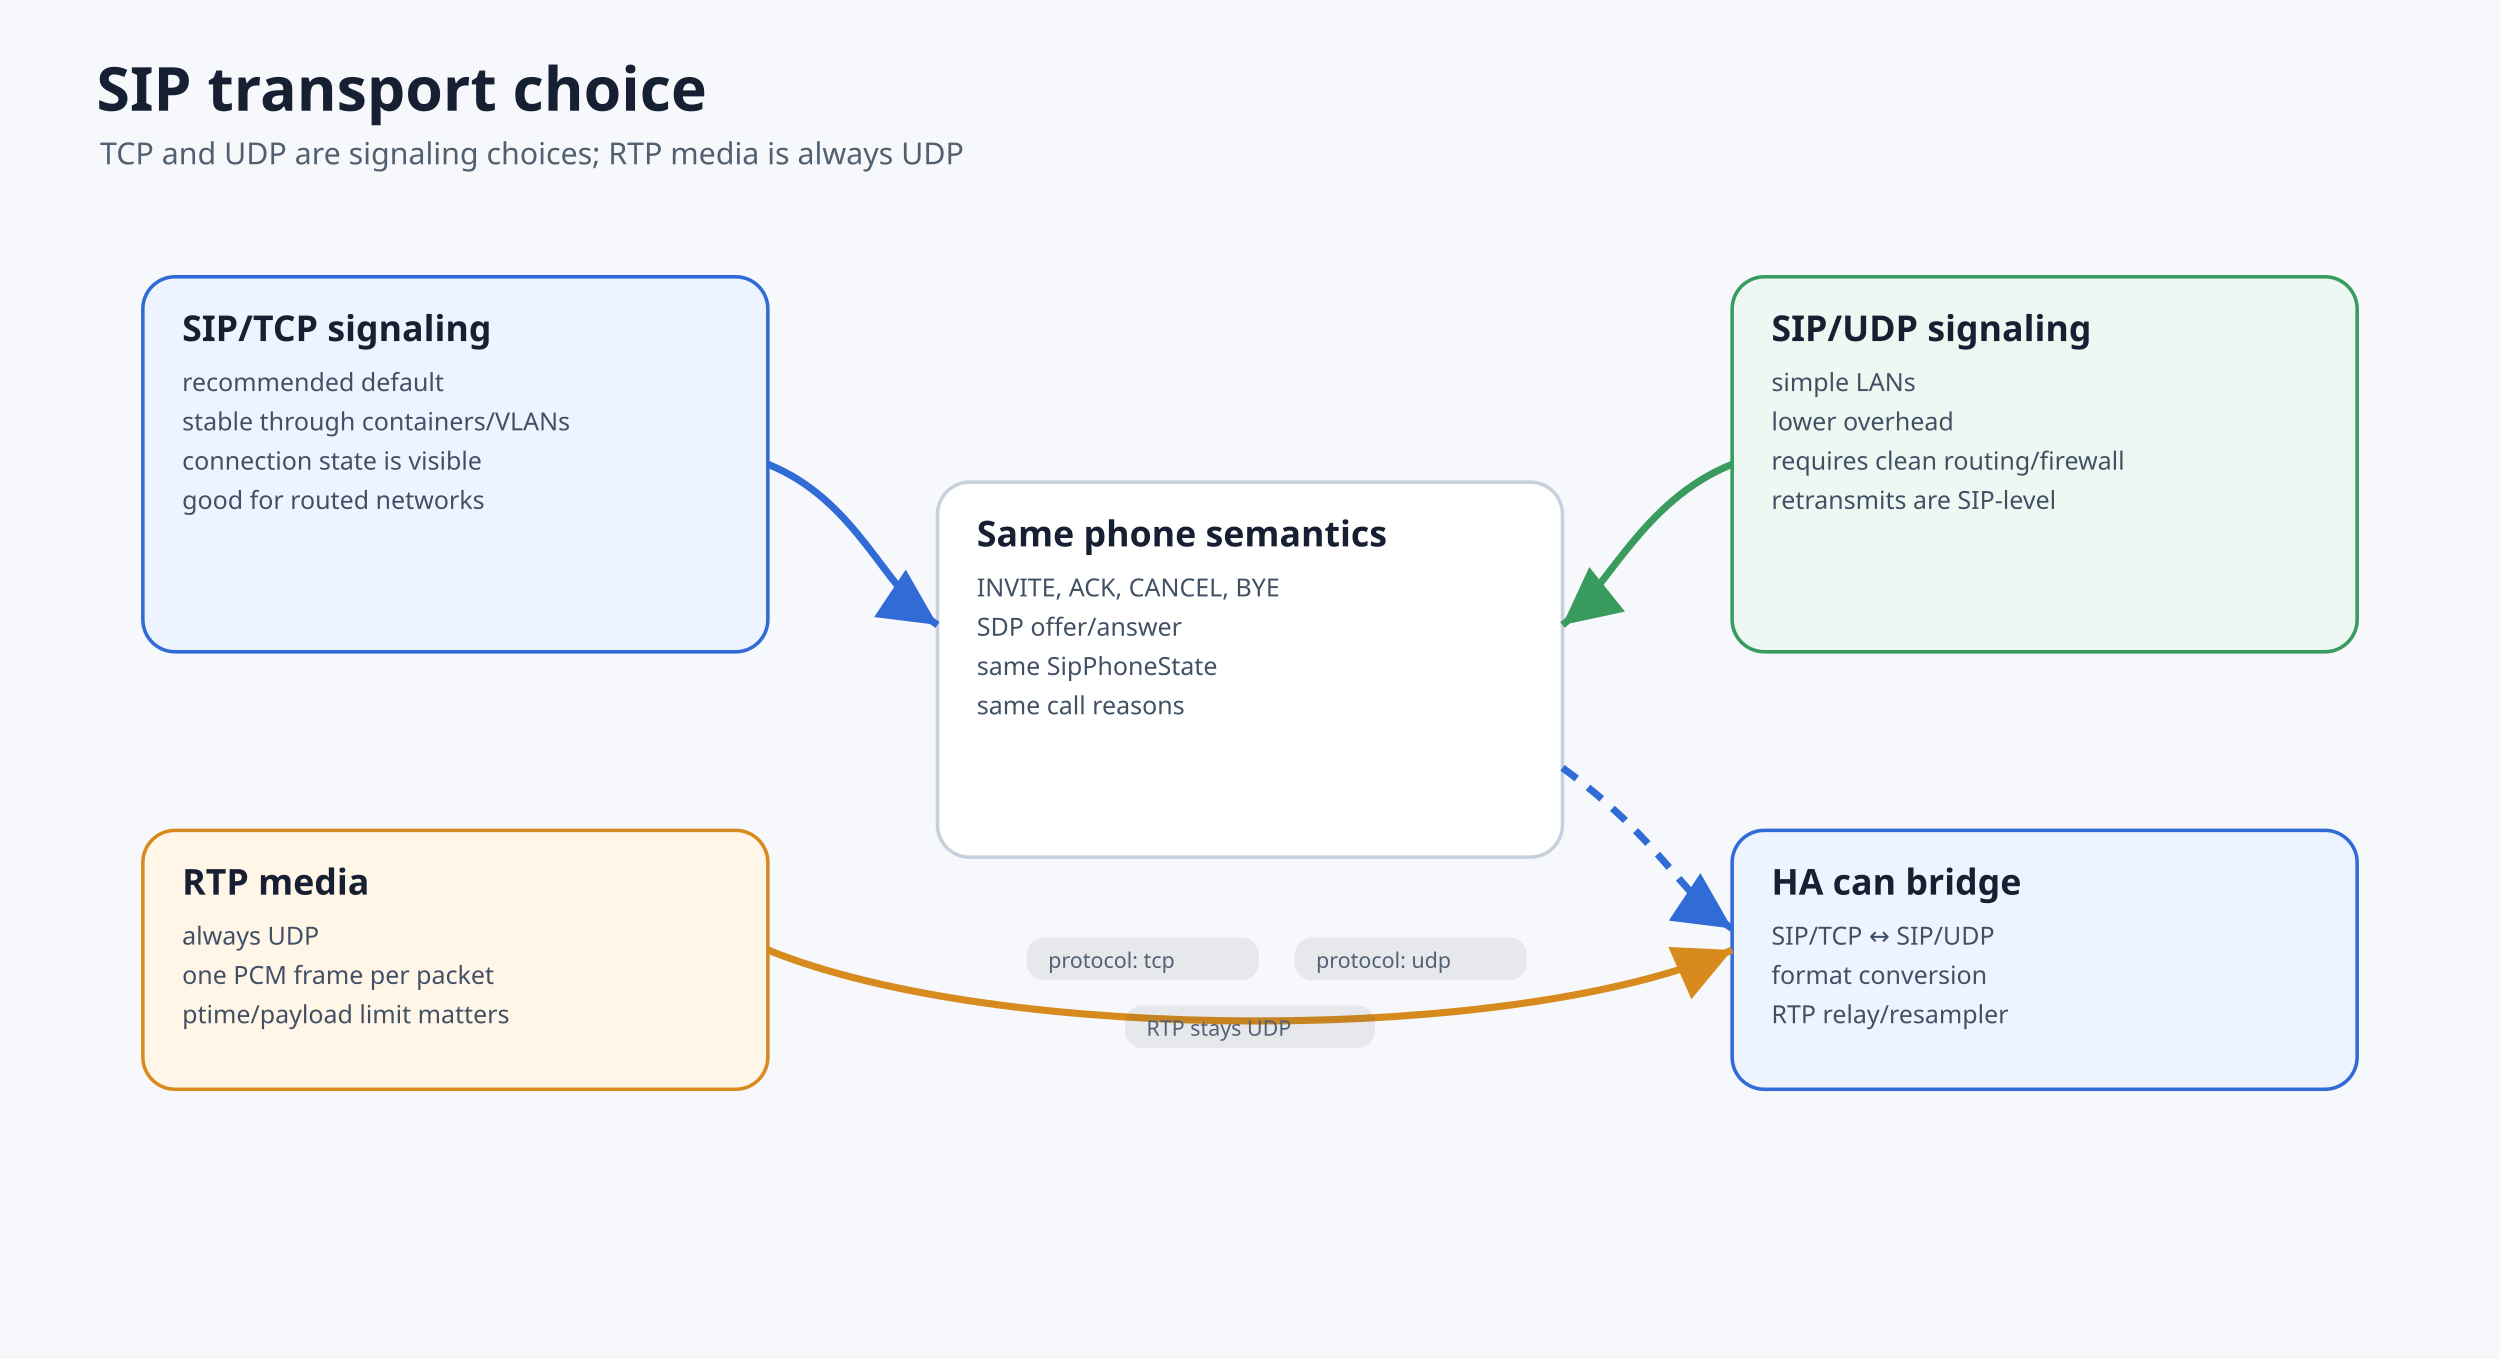
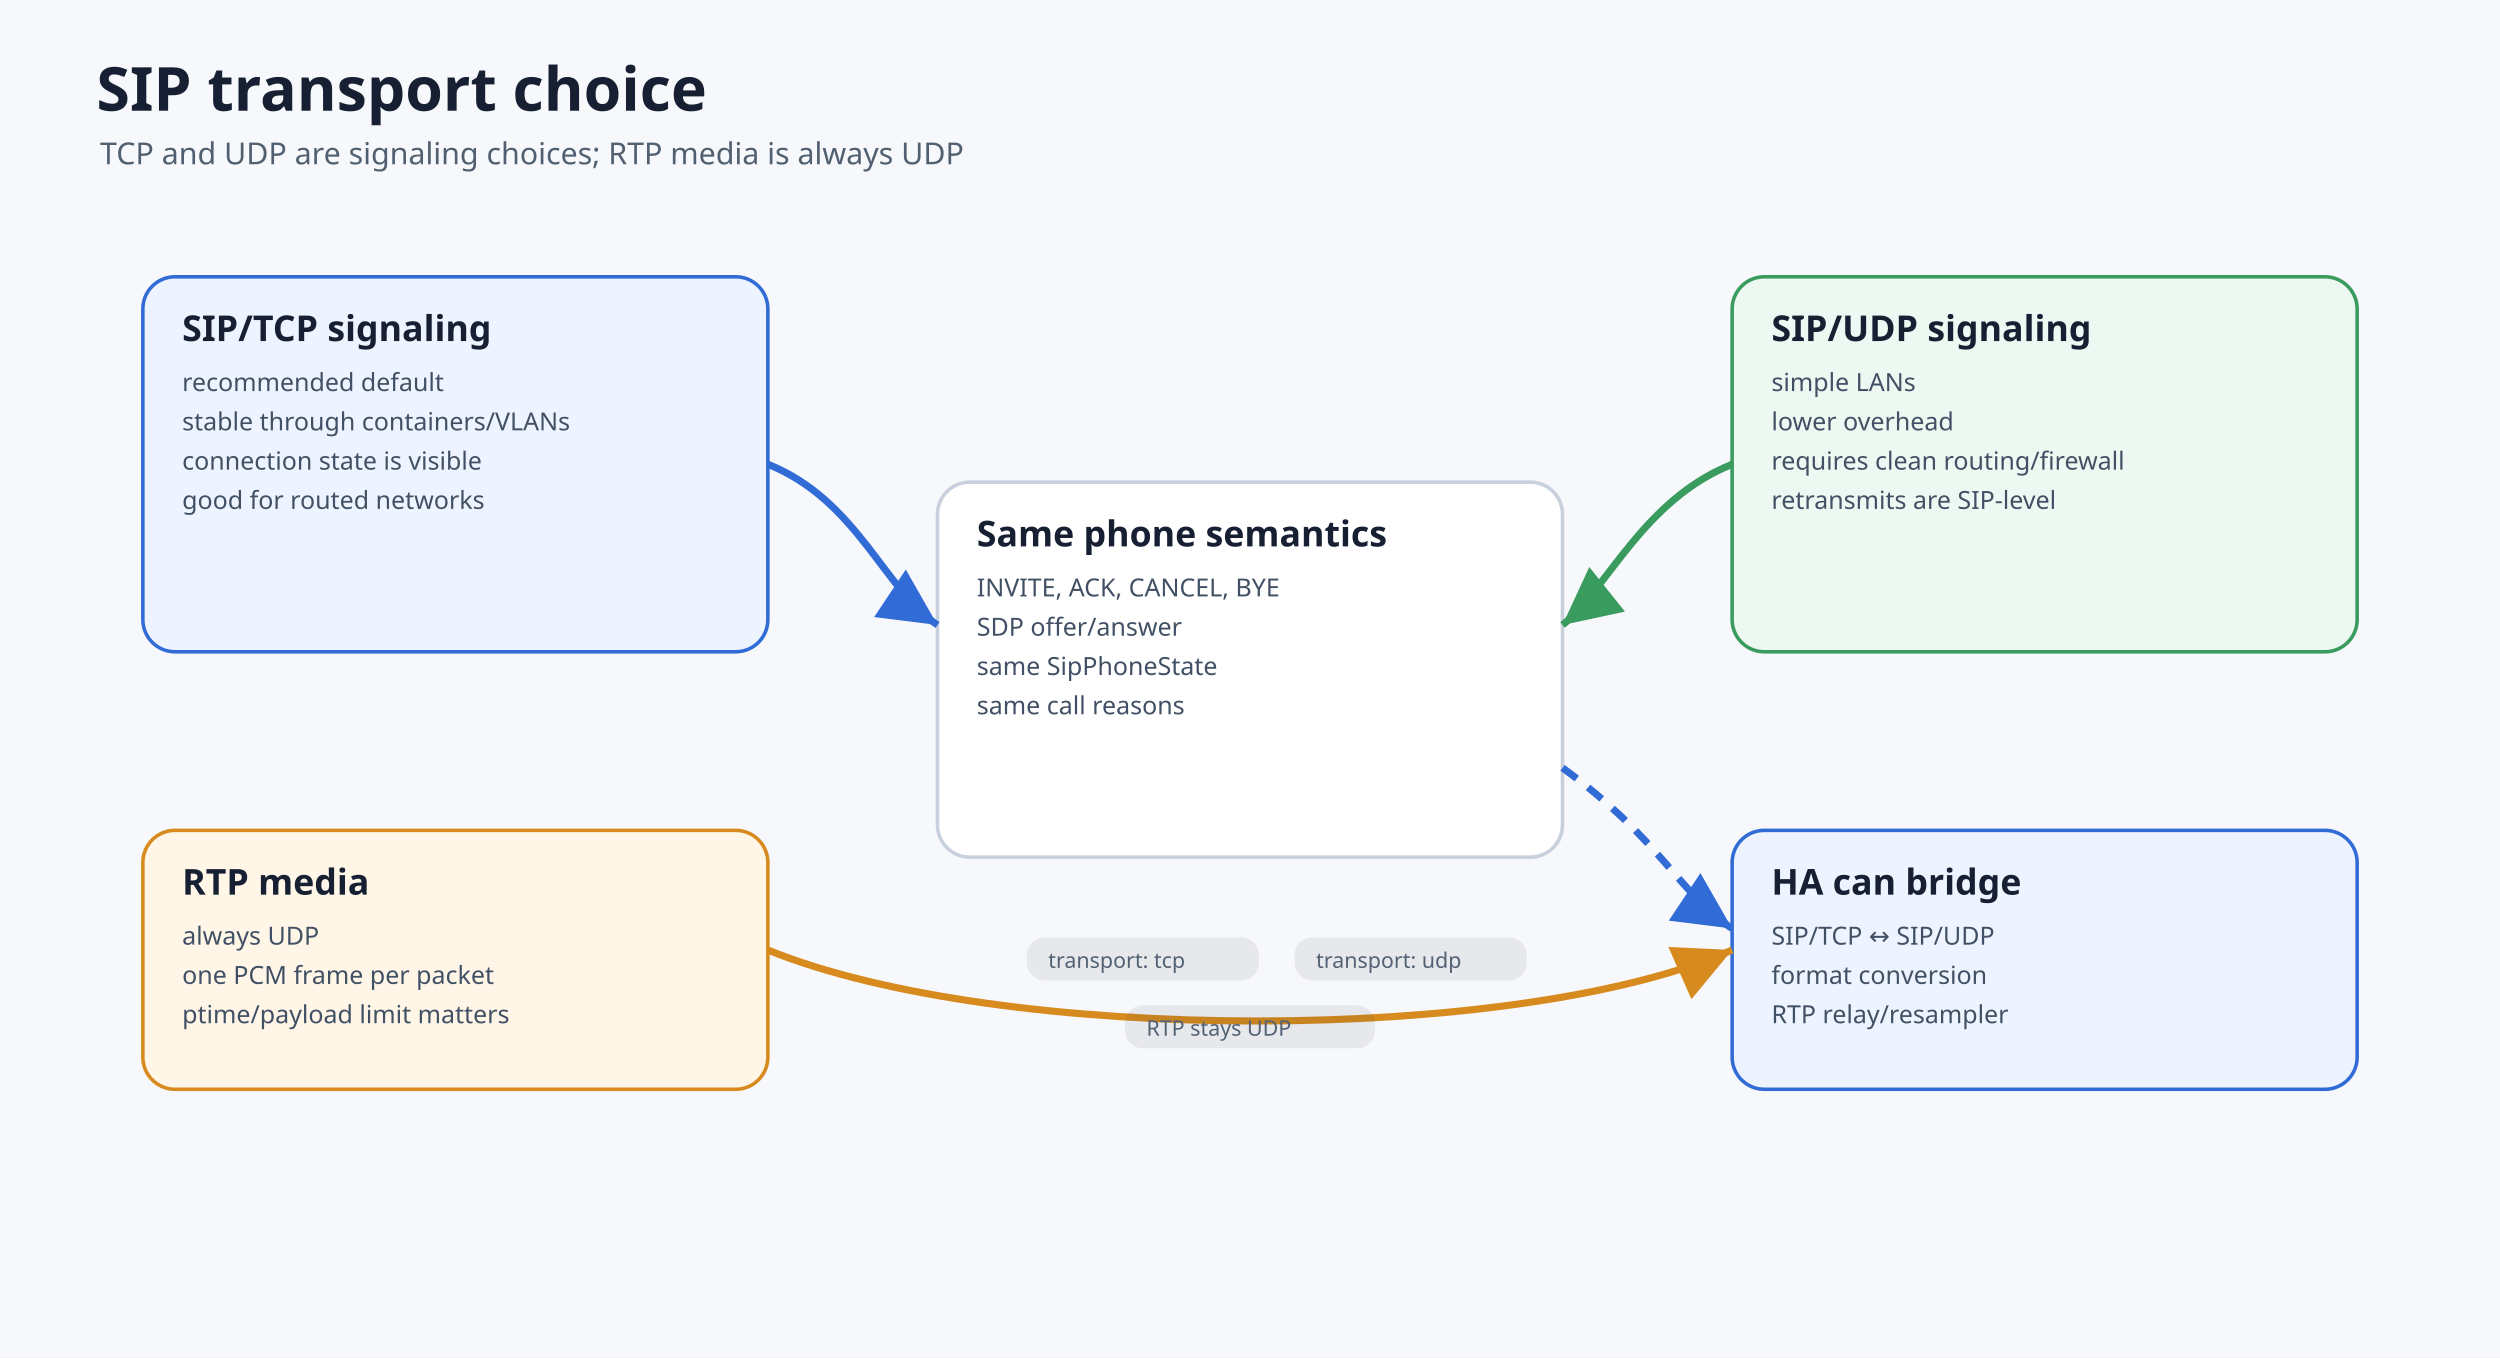
<svg xmlns="http://www.w3.org/2000/svg" width="1400" height="760" viewBox="0 0 1400 760">
  <defs>
    <marker id="arrow" markerWidth="12" markerHeight="12" refX="10" refY="6" orient="auto">
      <path d="M2,2 L10,6 L2,10 Z" fill="#536173" />
    </marker>
    <marker id="arrow-blue" markerWidth="12" markerHeight="12" refX="10" refY="6" orient="auto">
      <path d="M2,2 L10,6 L2,10 Z" fill="#316bd6" />
    </marker>
    <marker id="arrow-green" markerWidth="12" markerHeight="12" refX="10" refY="6" orient="auto">
      <path d="M2,2 L10,6 L2,10 Z" fill="#3a9b5f" />
    </marker>
    <marker id="arrow-orange" markerWidth="12" markerHeight="12" refX="10" refY="6" orient="auto">
      <path d="M2,2 L10,6 L2,10 Z" fill="#d78b1f" />
    </marker>
    <style>
  .bg { fill: #f7f8fb; }
  .title { font: 700 34px sans-serif; fill: #172033; }
  .subtitle { font: 400 17px sans-serif; fill: #516070; }
  .box { fill: white; stroke: #c8d0dd; stroke-width: 2; rx: 18; }
  .box-esp { fill: #eef8f2; stroke: #3a9b5f; }
  .box-ha { fill: #eef4ff; stroke: #316bd6; }
  .box-ext { fill: #fff6e8; stroke: #d78b1f; }
  .box-soft { fill: #f6efff; stroke: #8157d9; }
  .box-warn { fill: #fff0f0; stroke: #d94f4f; }
  .label { font: 700 20px sans-serif; fill: #172033; }
  .small { font: 400 14px sans-serif; fill: #415064; }
  .tiny { font: 400 12px sans-serif; fill: #526173; }
  .pill { fill: #172033; opacity: .08; rx: 10; }
  .line { stroke: #536173; stroke-width: 3; fill: none; marker-end: url(#arrow); }
  .line2 { stroke: #316bd6; stroke-width: 4; fill: none; marker-end: url(#arrow-blue); }
  .line-green { stroke: #3a9b5f; stroke-width: 4; fill: none; marker-end: url(#arrow-green); }
  .line-orange { stroke: #d78b1f; stroke-width: 4; fill: none; marker-end: url(#arrow-orange); }
  .dash { stroke-dasharray: 10 8; }
  .legend { font: 600 13px sans-serif; fill: #172033; }
</style>
  </defs>
  <rect class="bg" x="0" y="0" width="1400" height="760" />
  <text class="title" x="54" y="62">SIP transport choice</text>
  <text class="subtitle" x="56" y="92">TCP and UDP are signaling choices; RTP media is always UDP</text>
  <rect class="box box-ha" x="80" y="155" width="350" height="210" />
  <text class="label" x="102" y="191">SIP/TCP signaling</text>
  <text class="small" x="102" y="219">recommended default</text>
  <text class="small" x="102" y="241">stable through containers/VLANs</text>
  <text class="small" x="102" y="263">connection state is visible</text>
  <text class="small" x="102" y="285">good for routed networks</text>
  <rect class="box box-ext" x="80" y="465" width="350" height="145" />
  <text class="label" x="102" y="501">RTP media</text>
  <text class="small" x="102" y="529">always UDP</text>
  <text class="small" x="102" y="551">one PCM frame per packet</text>
  <text class="small" x="102" y="573">ptime/payload limit matters</text>
  <rect class="box box" x="525" y="270" width="350" height="210" />
  <text class="label" x="547" y="306">Same phone semantics</text>
  <text class="small" x="547" y="334">INVITE, ACK, CANCEL, BYE</text>
  <text class="small" x="547" y="356">SDP offer/answer</text>
  <text class="small" x="547" y="378">same SipPhoneState</text>
  <text class="small" x="547" y="400">same call reasons</text>
  <rect class="box box-esp" x="970" y="155" width="350" height="210" />
  <text class="label" x="992" y="191">SIP/UDP signaling</text>
  <text class="small" x="992" y="219">simple LANs</text>
  <text class="small" x="992" y="241">lower overhead</text>
  <text class="small" x="992" y="263">requires clean routing/firewall</text>
  <text class="small" x="992" y="285">retransmits are SIP-level</text>
  <rect class="box box-ha" x="970" y="465" width="350" height="145" />
  <text class="label" x="992" y="501">HA can bridge</text>
  <text class="small" x="992" y="529">SIP/TCP ↔ SIP/UDP</text>
  <text class="small" x="992" y="551">format conversion</text>
  <text class="small" x="992" y="573">RTP relay/resampler</text>
  <path class="line2" d="M430 260 C480 280 495 330 525 350" />
  <path class="line-green" d="M970 260 C920 280 900 330 875 350" />
  <path class="line-orange" d="M430 532 C560 585 850 585 970 532" />
  <path class="line2 dash" d="M875 430 C930 470 940 500 970 520" />
  <rect class="pill" x="575" y="525" width="130" height="24" />
-   <text class="tiny" x="587" y="542">protocol: tcp</text>
+   <text class="tiny" x="587" y="542">transport: tcp</text>
  <rect class="pill" x="725" y="525" width="130" height="24" />
-   <text class="tiny" x="737" y="542">protocol: udp</text>
+   <text class="tiny" x="737" y="542">transport: udp</text>
  <rect class="pill" x="630" y="563" width="140" height="24" />
  <text class="tiny" x="642" y="580">RTP stays UDP</text>
</svg>
